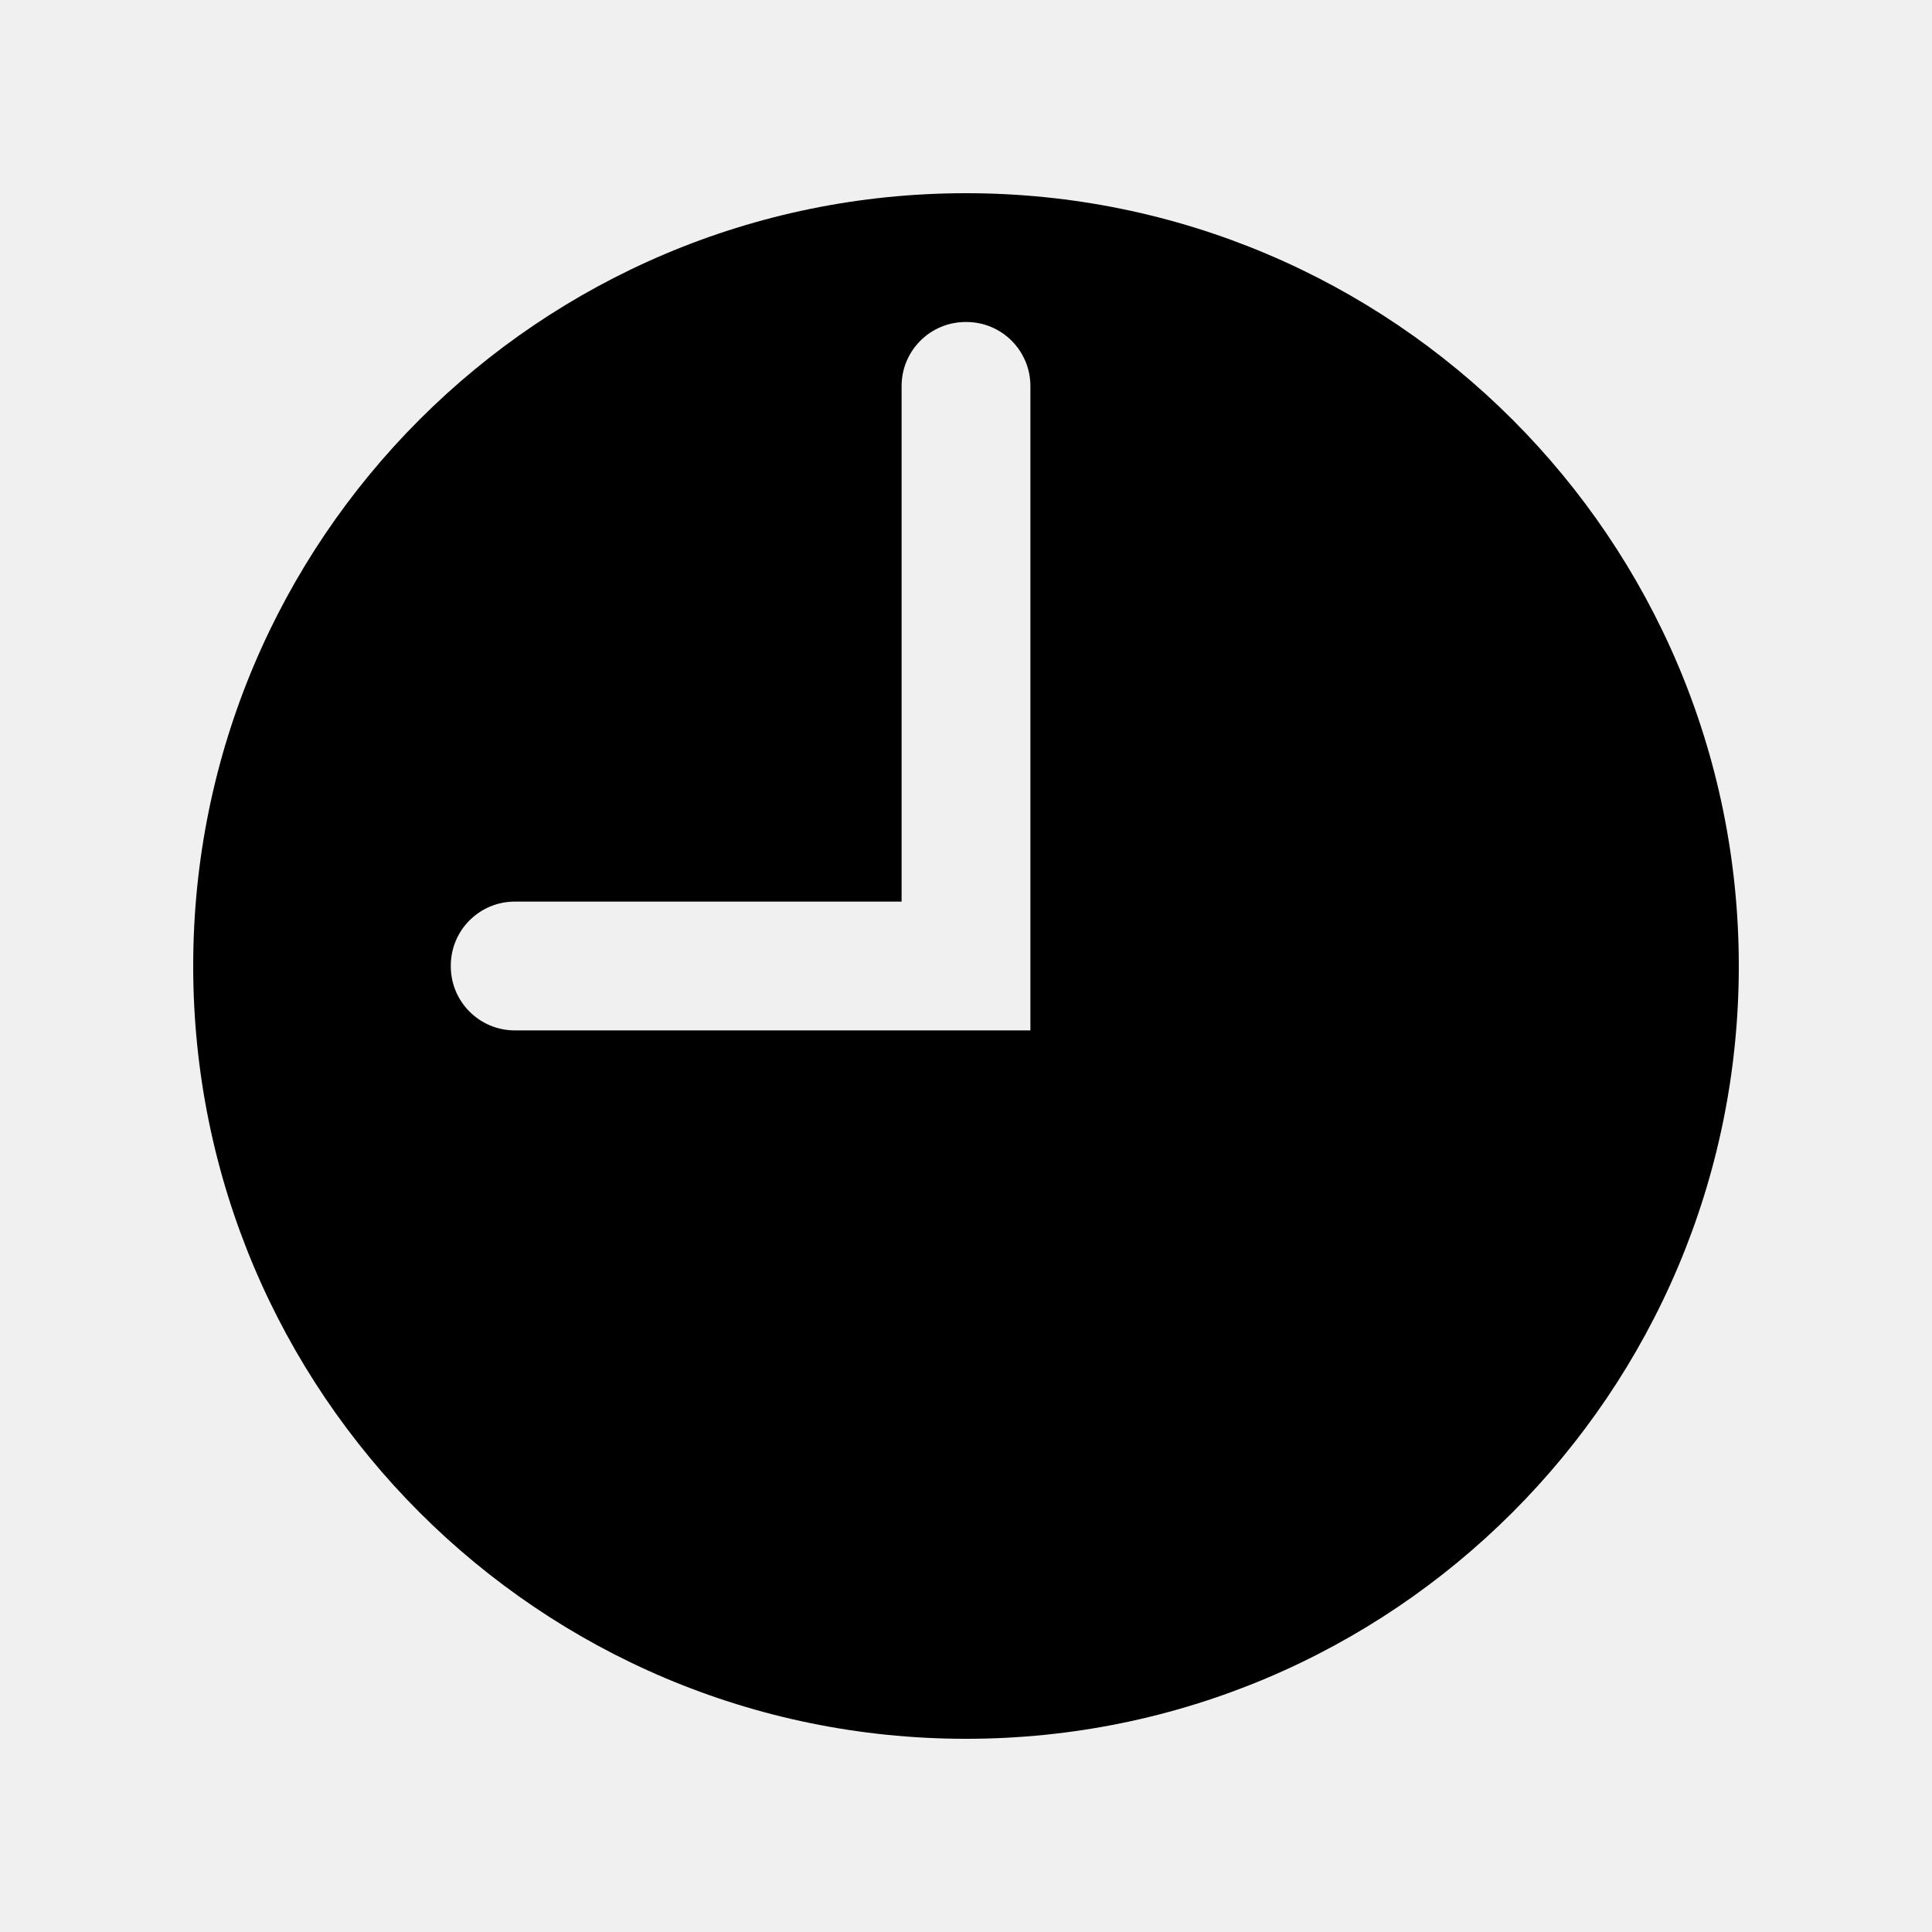
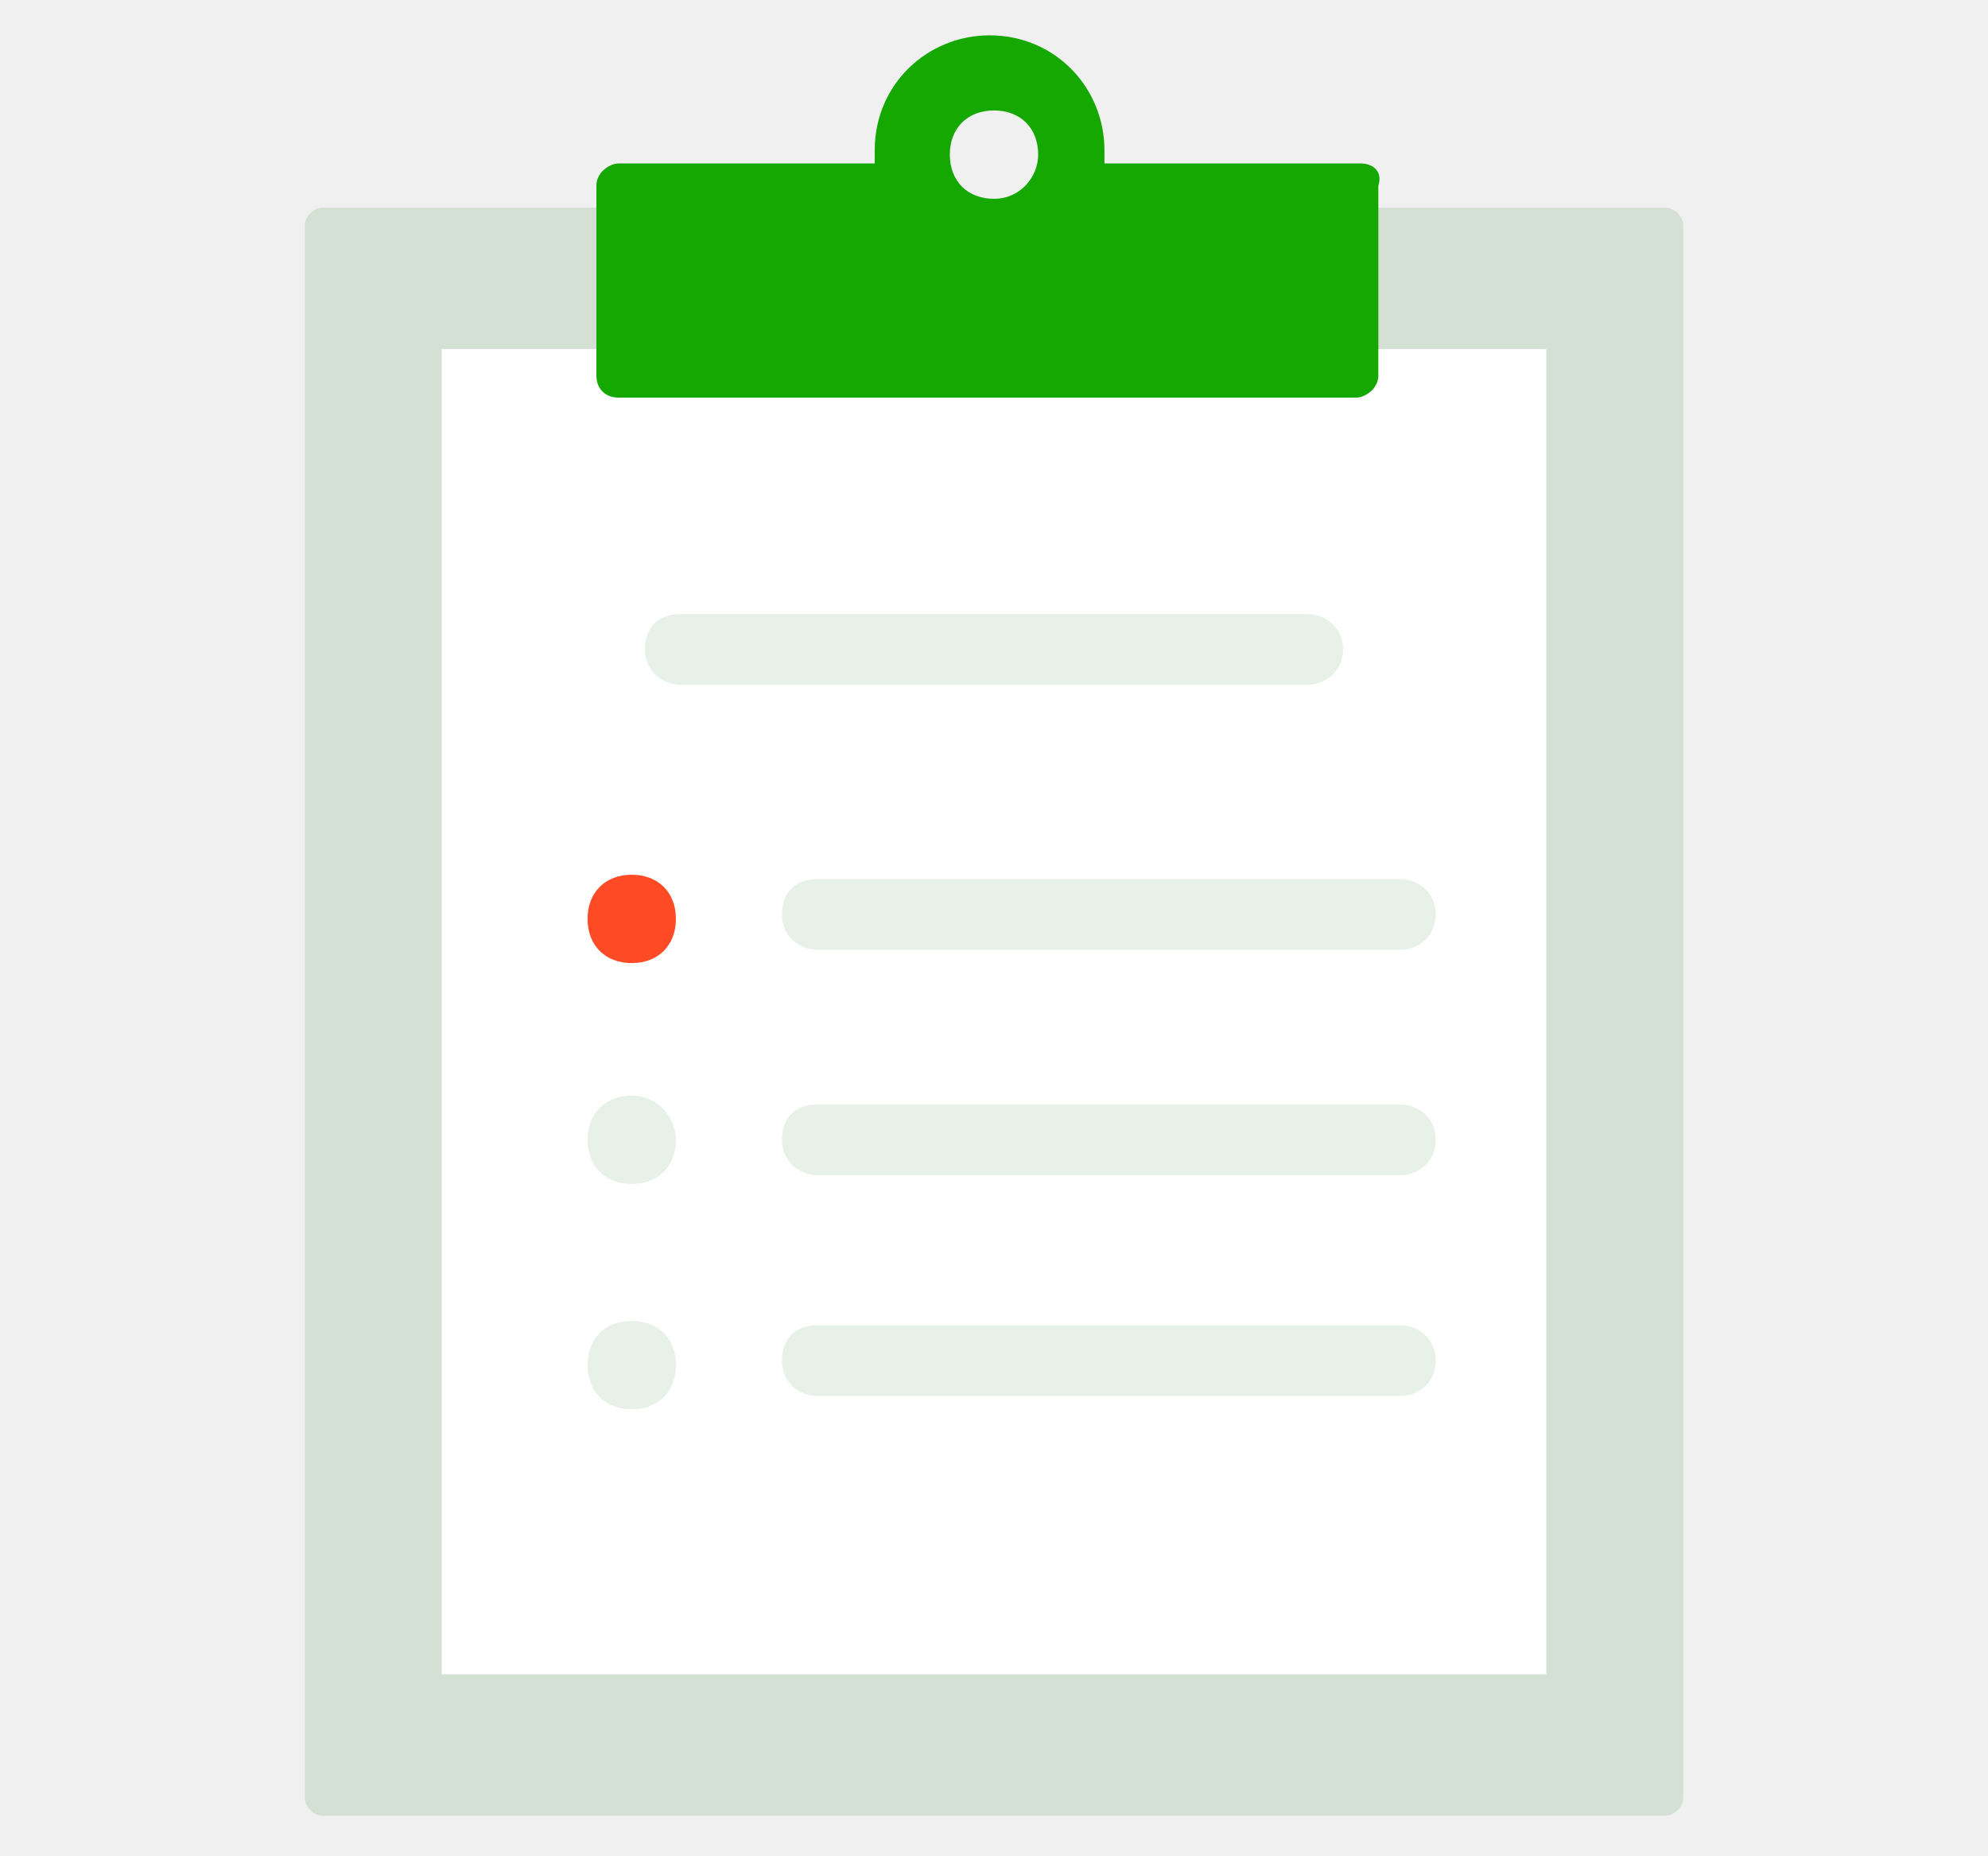
- <svg xmlns="http://www.w3.org/2000/svg" viewBox="0 0 30 30" width="30px" height="30px">
-   <path d="M15,3C8.373,3,3,8.373,3,15c0,6.627,5.373,12,12,12s12-5.373,12-12C27,8.373,21.627,3,15,3z M16,16H7.995 C7.445,16,7,15.555,7,15.005v-0.011C7,14.445,7.445,14,7.995,14H14V5.995C14,5.445,14.445,5,14.995,5h0.011 C15.555,5,16,5.445,16,5.995V16z" />
+ <svg xmlns="http://www.w3.org/2000/svg" width="45" height="42" viewBox="0 0 45 42" fill="none">
+   <path d="M7.3 41.1C7.1 41.1 6.9 40.9 6.9 40.7V5.1C6.9 4.9 7.1 4.7 7.3 4.7H37.7C37.9 4.7 38.1 4.9 38.1 5.1V35V40.7C38.1 40.9 37.9 41.1 37.7 41.1H7.3Z" fill="#D5E0D5" />
+   <path d="M35 7.9H10V37.9H35V7.9Z" fill="white" />
+   <path d="M30.8 3.7H25C25 3.6 25 3.5 25 3.4C25 2 23.9 0.8 22.4 0.8C21 0.8 19.8 1.9 19.8 3.4C19.8 3.5 19.8 3.6 19.8 3.7H14C13.8 3.7 13.5 3.9 13.5 4.2V8.5C13.5 8.8 13.7 9 14 9H30.7C30.9 9 31.2 8.8 31.2 8.5V4.2C31.3 3.9 31.1 3.7 30.8 3.7ZM22.5 4.5C21.9 4.5 21.5 4.1 21.5 3.5C21.5 2.9 21.9 2.5 22.5 2.5C23.1 2.5 23.5 2.9 23.5 3.5C23.5 4 23.1 4.5 22.5 4.5Z" fill="#14A800" />
+   <path d="M29.6 15.5H15.4C15 15.5 14.6 15.2 14.6 14.7C14.6 14.2 14.9 13.9 15.4 13.9H29.6C30 13.9 30.4 14.2 30.4 14.7C30.4 15.2 30 15.5 29.6 15.5Z" fill="#E8F1E8" />
+   <path d="M15.3 20.8C15.3 21.4 14.9 21.8 14.3 21.8C13.7 21.8 13.3 21.4 13.3 20.8C13.3 20.2 13.7 19.8 14.3 19.8C14.9 19.8 15.3 20.2 15.3 20.8Z" fill="#FF4B25" />
+   <path d="M15.3 25.8C15.3 26.4 14.9 26.8 14.3 26.8C13.7 26.8 13.3 26.4 13.3 25.8C13.3 25.2 13.7 24.8 14.3 24.8C14.9 24.8 15.3 25.3 15.3 25.8Z" fill="#E8F1E8" />
+   <path d="M15.3 30.9C15.3 31.5 14.9 31.9 14.3 31.9C13.7 31.9 13.3 31.5 13.3 30.9C13.3 30.3 13.7 29.9 14.3 29.9C14.9 29.9 15.3 30.3 15.3 30.9Z" fill="#E8F1E8" />
+   <path d="M31.7 21.5H18.5C18.1 21.5 17.7 21.2 17.7 20.7C17.7 20.2 18 19.9 18.5 19.9H31.7C32.1 19.9 32.5 20.2 32.5 20.7C32.5 21.2 32.1 21.5 31.7 21.5Z" fill="#E8F1E8" />
+   <path d="M31.7 26.6H18.5C18.1 26.6 17.7 26.3 17.7 25.8C17.7 25.3 18 25 18.5 25H31.7C32.1 25 32.5 25.3 32.5 25.8C32.5 26.3 32.1 26.6 31.7 26.6Z" fill="#E8F1E8" />
+   <path d="M31.7 31.6H18.5C18.1 31.6 17.7 31.3 17.7 30.8C17.7 30.3 18 30 18.5 30H31.7C32.1 30 32.5 30.3 32.5 30.8C32.5 31.3 32.1 31.6 31.7 31.6Z" fill="#E8F1E8" />
</svg>
